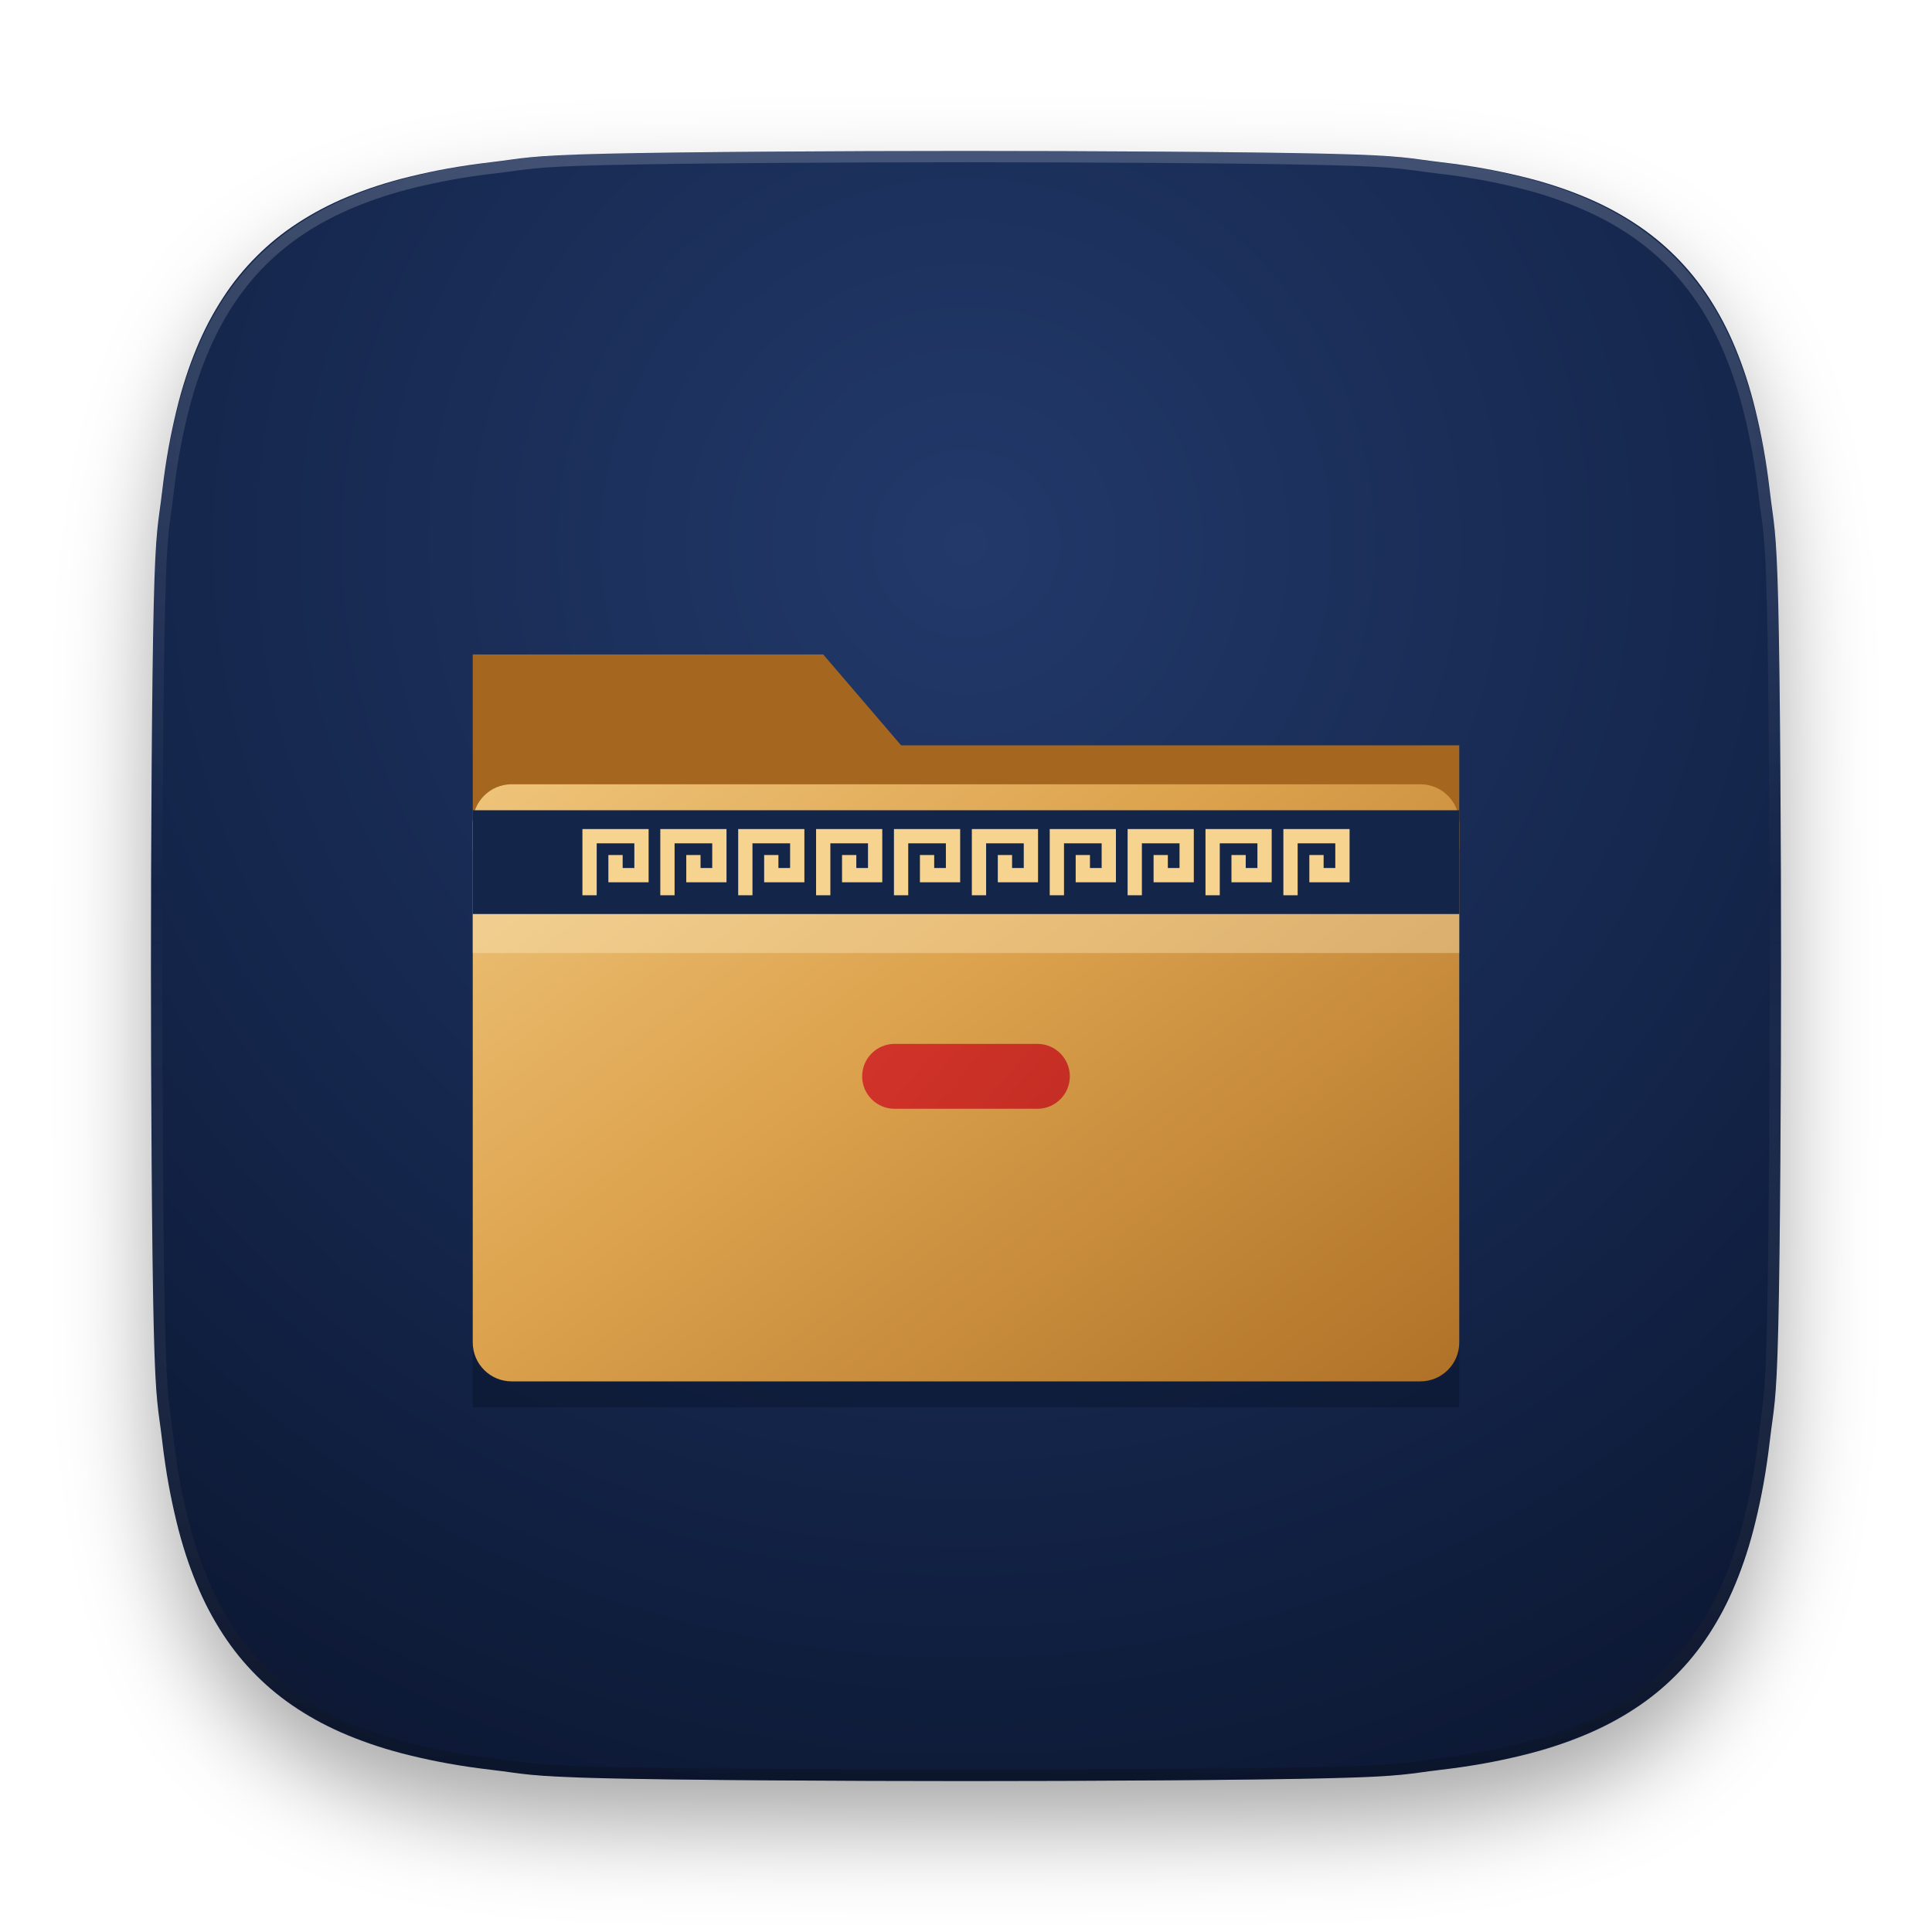
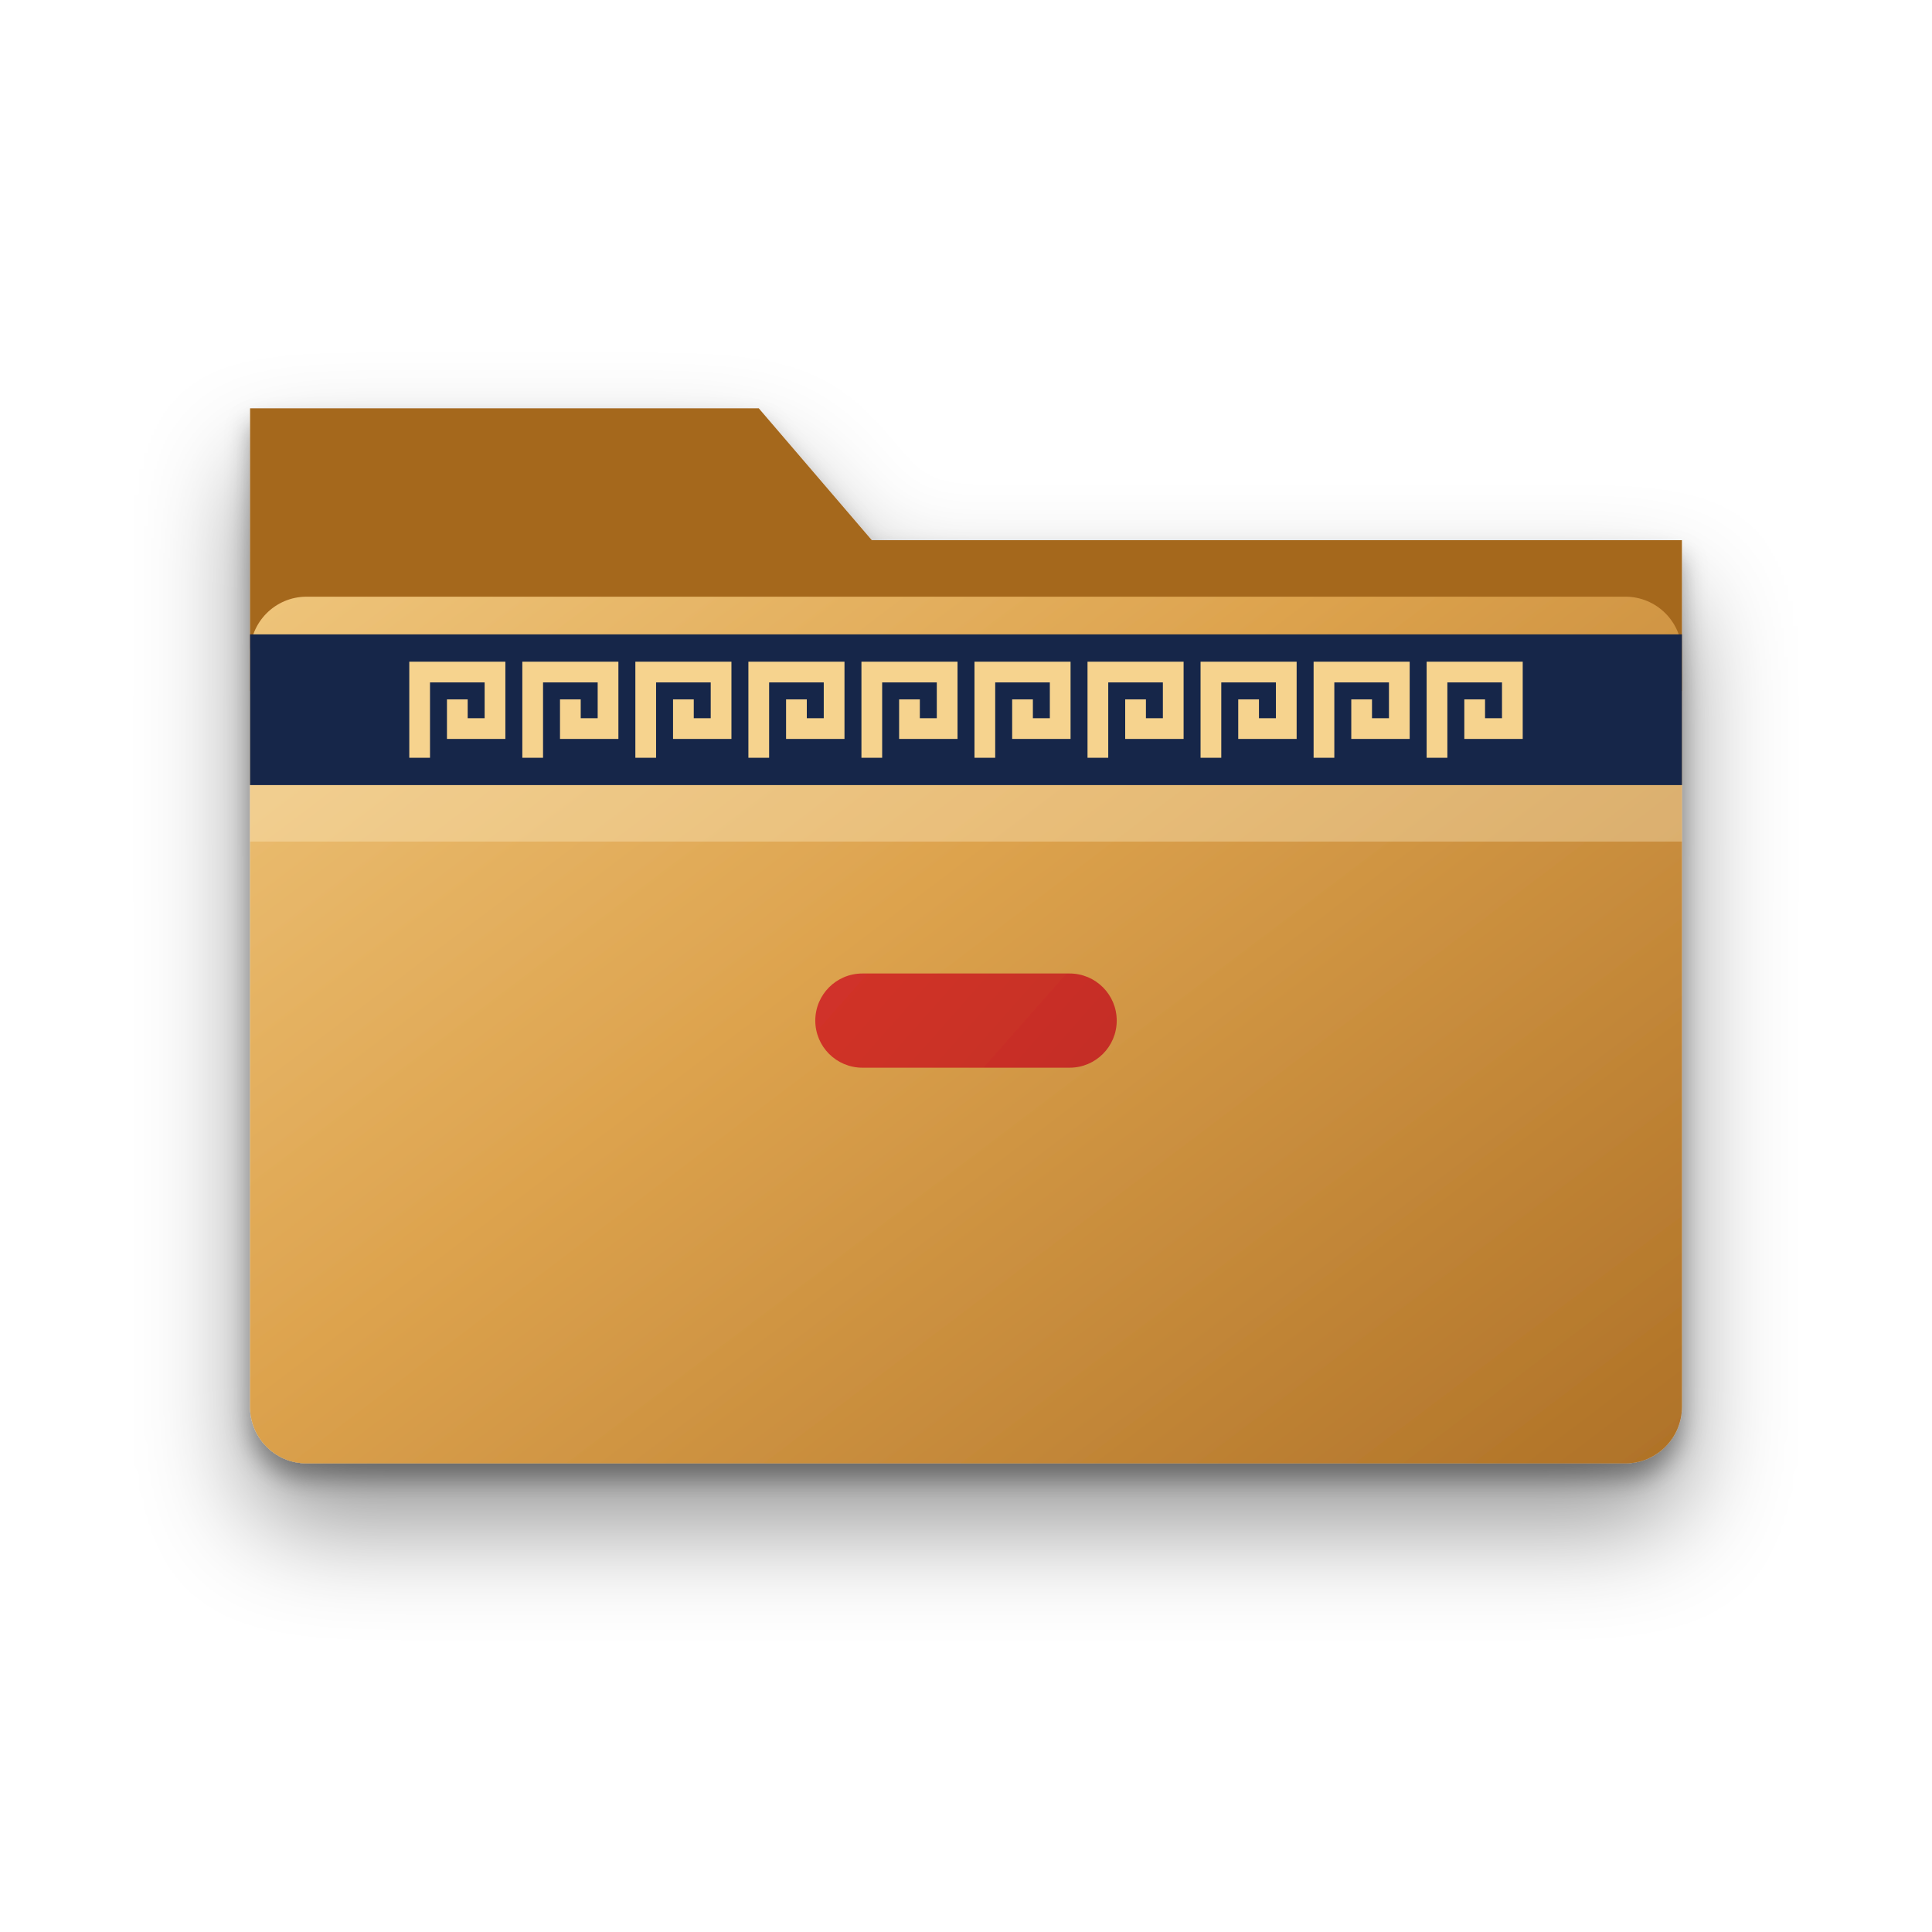
<svg xmlns="http://www.w3.org/2000/svg" viewBox="0 0 256 256" width="256" height="256">
  <defs>
    <linearGradient id="il-bronze" x1="58" y1="58" x2="188" y2="230" gradientUnits="userSpaceOnUse">
      <stop offset="0" stop-color="#F6D38E" />
      <stop offset="0.45" stop-color="#DDA34E" />
      <stop offset="1" stop-color="#A5671F" />
    </linearGradient>
    <linearGradient id="il-crest" x1="48" y1="34" x2="218" y2="184" gradientUnits="userSpaceOnUse">
      <stop offset="0" stop-color="#EE5442" />
      <stop offset="0.55" stop-color="#CF3228" />
      <stop offset="1" stop-color="#9E1F18" />
    </linearGradient>
-     <radialGradient id="il-navy" cx="128" cy="72" r="190" gradientUnits="userSpaceOnUse">
-       <stop offset="0" stop-color="#22396A" />
-       <stop offset="0.6" stop-color="#14254A" />
-       <stop offset="1" stop-color="#0B1630" />
-     </radialGradient>
-     <linearGradient id="il-rim" x1="0" y1="20" x2="0" y2="236" gradientUnits="userSpaceOnUse">
-       <stop offset="0" stop-color="#FFFFFF" stop-opacity="0.18" />
-       <stop offset="0.45" stop-color="#FFFFFF" stop-opacity="0" />
-       <stop offset="1" stop-color="#000000" stop-opacity="0.22" />
-     </linearGradient>
-     <filter id="il-shadow" x="-25%" y="-10%" width="150%" height="155%">
-       <feGaussianBlur in="SourceAlpha" stdDeviation="6" />
-       <feOffset dx="0" dy="6" />
-       <feComponentTransfer>
-         <feFuncA type="linear" slope="0.34" />
+     <filter id="il-drop" filterUnits="userSpaceOnUse" x="-20" y="-20" width="296" height="300">
+       <feGaussianBlur in="SourceAlpha" stdDeviation="7" result="b1" />
+       <feOffset in="b1" dy="8" result="o1" />
+       <feComponentTransfer in="o1" result="s1">
+         <feFuncA type="linear" slope="0.42" />
      </feComponentTransfer>
+       <feGaussianBlur in="SourceAlpha" stdDeviation="1.6" result="b2" />
+       <feOffset in="b2" dy="2" result="o2" />
+       <feComponentTransfer in="o2" result="s2">
+         <feFuncA type="linear" slope="0.35" />
+       </feComponentTransfer>
+       <feMerge>
+         <feMergeNode in="s1" />
+         <feMergeNode in="s2" />
+         <feMergeNode in="SourceGraphic" />
+       </feMerge>
    </filter>
-     <clipPath id="il-tile">
-       <path d="M236 128 C236 143.94 235.88 165.35 235.63 175.83 C235.38 186.31 235.01 186.61 234.51 190.9 C234.01 195.18 233.39 198.39 232.63 201.55 C231.87 204.7 230.99 207.35 229.96 209.85 C228.93 212.35 227.77 214.52 226.45 216.55 C225.13 218.58 223.67 220.37 222.02 222.02 C220.37 223.67 218.58 225.13 216.55 226.45 C214.52 227.77 212.35 228.93 209.85 229.96 C207.35 230.99 204.7 231.87 201.55 232.63 C198.39 233.39 195.18 234.01 190.9 234.51 C186.61 235.01 186.31 235.38 175.83 235.63 C165.35 235.88 143.94 236 128 236 C112.06 236 90.65 235.88 80.17 235.63 C69.69 235.38 69.39 235.01 65.1 234.51 C60.82 234.01 57.61 233.39 54.45 232.63 C51.3 231.87 48.65 230.99 46.15 229.96 C43.65 228.93 41.48 227.77 39.45 226.45 C37.42 225.13 35.63 223.67 33.98 222.02 C32.33 220.37 30.87 218.58 29.55 216.55 C28.23 214.52 27.07 212.35 26.04 209.85 C25.01 207.35 24.13 204.7 23.37 201.55 C22.61 198.39 21.99 195.18 21.49 190.9 C20.99 186.61 20.62 186.31 20.37 175.83 C20.12 165.35 20 143.94 20 128 C20 112.06 20.12 90.65 20.37 80.17 C20.62 69.69 20.99 69.39 21.49 65.1 C21.99 60.82 22.61 57.61 23.37 54.45 C24.13 51.3 25.01 48.65 26.04 46.15 C27.07 43.65 28.23 41.48 29.55 39.45 C30.87 37.42 32.33 35.63 33.98 33.98 C35.63 32.33 37.42 30.87 39.45 29.55 C41.48 28.23 43.65 27.07 46.15 26.04 C48.65 25.01 51.3 24.13 54.45 23.37 C57.61 22.61 60.82 21.99 65.1 21.49 C69.39 20.99 69.69 20.62 80.17 20.37 C90.65 20.12 112.06 20 128 20 C143.94 20 165.35 20.12 175.83 20.37 C186.31 20.62 186.61 20.99 190.9 21.49 C195.18 21.99 198.39 22.61 201.55 23.37 C204.7 24.13 207.35 25.01 209.85 26.04 C212.35 27.07 214.52 28.23 216.55 29.55 C218.58 30.87 220.37 32.33 222.02 33.98 C223.67 35.63 225.13 37.42 226.45 39.45 C227.77 41.48 228.93 43.65 229.96 46.15 C230.99 48.65 231.87 51.3 232.63 54.45 C233.39 57.61 234.01 60.82 234.51 65.1 C235.01 69.39 235.38 69.69 235.63 80.17 C235.88 90.65 236 112.06 236 128 Z" />
-     </clipPath>
  </defs>
-   <path fill="#0B1630" filter="url(#il-shadow)" d="M236 128 C236 143.94 235.88 165.35 235.63 175.83 C235.38 186.31 235.01 186.61 234.51 190.9 C234.01 195.18 233.39 198.39 232.63 201.55 C231.87 204.7 230.99 207.35 229.96 209.85 C228.93 212.35 227.77 214.52 226.45 216.55 C225.13 218.58 223.67 220.37 222.02 222.02 C220.37 223.67 218.58 225.13 216.55 226.45 C214.52 227.77 212.35 228.93 209.85 229.96 C207.35 230.99 204.7 231.87 201.55 232.63 C198.39 233.39 195.18 234.01 190.9 234.51 C186.61 235.01 186.31 235.38 175.83 235.63 C165.35 235.88 143.94 236 128 236 C112.06 236 90.65 235.88 80.17 235.63 C69.69 235.38 69.39 235.01 65.1 234.51 C60.82 234.01 57.61 233.39 54.45 232.63 C51.3 231.87 48.65 230.99 46.15 229.96 C43.65 228.93 41.48 227.77 39.45 226.45 C37.42 225.13 35.63 223.67 33.98 222.02 C32.33 220.37 30.87 218.58 29.55 216.55 C28.23 214.52 27.07 212.35 26.04 209.85 C25.01 207.35 24.13 204.7 23.37 201.55 C22.61 198.39 21.99 195.18 21.49 190.9 C20.99 186.61 20.62 186.31 20.37 175.83 C20.12 165.35 20 143.94 20 128 C20 112.06 20.12 90.65 20.37 80.17 C20.62 69.69 20.99 69.39 21.49 65.1 C21.99 60.82 22.61 57.61 23.37 54.45 C24.13 51.3 25.01 48.65 26.04 46.15 C27.07 43.65 28.23 41.48 29.55 39.45 C30.87 37.42 32.33 35.63 33.98 33.98 C35.63 32.33 37.42 30.87 39.45 29.55 C41.48 28.23 43.65 27.07 46.15 26.04 C48.65 25.01 51.3 24.13 54.45 23.37 C57.61 22.61 60.82 21.99 65.1 21.49 C69.39 20.99 69.69 20.62 80.17 20.37 C90.65 20.12 112.06 20 128 20 C143.94 20 165.35 20.12 175.83 20.37 C186.31 20.62 186.61 20.99 190.9 21.49 C195.18 21.99 198.39 22.61 201.55 23.37 C204.7 24.13 207.35 25.01 209.85 26.04 C212.35 27.07 214.52 28.23 216.55 29.55 C218.58 30.87 220.37 32.33 222.02 33.98 C223.67 35.63 225.13 37.42 226.45 39.45 C227.77 41.48 228.93 43.65 229.96 46.15 C230.99 48.65 231.87 51.3 232.63 54.45 C233.39 57.61 234.01 60.82 234.51 65.1 C235.01 69.39 235.38 69.69 235.63 80.17 C235.88 90.65 236 112.06 236 128 Z" />
-   <path fill="url(#il-navy)" d="M236 128 C236 143.94 235.88 165.35 235.63 175.83 C235.38 186.31 235.01 186.61 234.51 190.9 C234.01 195.18 233.39 198.39 232.63 201.55 C231.87 204.7 230.99 207.35 229.96 209.85 C228.93 212.35 227.77 214.52 226.45 216.55 C225.13 218.58 223.67 220.37 222.02 222.02 C220.37 223.67 218.58 225.13 216.55 226.45 C214.52 227.77 212.35 228.93 209.85 229.96 C207.35 230.99 204.7 231.87 201.55 232.63 C198.39 233.39 195.18 234.01 190.9 234.51 C186.61 235.01 186.31 235.38 175.83 235.63 C165.35 235.88 143.94 236 128 236 C112.06 236 90.65 235.88 80.17 235.63 C69.69 235.38 69.39 235.01 65.1 234.51 C60.82 234.01 57.61 233.39 54.45 232.63 C51.3 231.87 48.65 230.99 46.15 229.96 C43.65 228.93 41.48 227.77 39.45 226.45 C37.42 225.13 35.63 223.67 33.98 222.02 C32.33 220.37 30.87 218.58 29.55 216.55 C28.23 214.52 27.07 212.35 26.04 209.85 C25.01 207.35 24.13 204.7 23.37 201.55 C22.61 198.39 21.99 195.18 21.49 190.9 C20.99 186.61 20.62 186.31 20.37 175.83 C20.12 165.35 20 143.94 20 128 C20 112.06 20.12 90.65 20.37 80.17 C20.62 69.69 20.99 69.39 21.49 65.1 C21.99 60.82 22.61 57.61 23.37 54.45 C24.13 51.3 25.01 48.65 26.04 46.15 C27.07 43.65 28.23 41.48 29.55 39.45 C30.87 37.42 32.33 35.63 33.98 33.98 C35.63 32.33 37.42 30.87 39.45 29.55 C41.48 28.23 43.65 27.07 46.15 26.04 C48.65 25.01 51.3 24.13 54.45 23.37 C57.61 22.61 60.82 21.99 65.1 21.49 C69.39 20.99 69.69 20.62 80.17 20.37 C90.65 20.12 112.06 20 128 20 C143.94 20 165.35 20.12 175.83 20.37 C186.31 20.62 186.61 20.99 190.9 21.49 C195.18 21.99 198.39 22.61 201.55 23.37 C204.7 24.13 207.35 25.01 209.85 26.04 C212.35 27.07 214.52 28.23 216.55 29.55 C218.58 30.87 220.37 32.33 222.02 33.98 C223.67 35.63 225.13 37.42 226.45 39.45 C227.77 41.48 228.93 43.65 229.96 46.15 C230.99 48.65 231.87 51.3 232.63 54.45 C233.39 57.61 234.01 60.82 234.51 65.1 C235.01 69.39 235.38 69.69 235.63 80.17 C235.88 90.65 236 112.06 236 128 Z" />
-   <path fill="none" stroke="url(#il-rim)" stroke-width="1.5" d="M235.25 128 C235.25 143.83 235.13 165.09 234.88 175.5 C234.64 185.91 234.27 186.2 233.77 190.46 C233.28 194.72 232.66 197.9 231.91 201.04 C231.15 204.17 230.28 206.8 229.25 209.28 C228.23 211.76 227.08 213.92 225.77 215.94 C224.45 217.95 223 219.73 221.37 221.37 C219.73 223 217.95 224.45 215.94 225.77 C213.92 227.08 211.76 228.23 209.28 229.25 C206.8 230.28 204.17 231.15 201.04 231.91 C197.9 232.66 194.72 233.28 190.46 233.77 C186.2 234.27 185.91 234.64 175.5 234.88 C165.09 235.13 143.83 235.25 128 235.25 C112.17 235.25 90.91 235.13 80.5 234.88 C70.09 234.64 69.8 234.27 65.54 233.77 C61.28 233.28 58.1 232.66 54.96 231.91 C51.83 231.15 49.2 230.28 46.72 229.25 C44.24 228.23 42.08 227.08 40.06 225.77 C38.05 224.45 36.27 223 34.63 221.37 C33 219.73 31.55 217.95 30.23 215.94 C28.92 213.92 27.77 211.76 26.75 209.28 C25.72 206.8 24.85 204.17 24.09 201.04 C23.34 197.9 22.72 194.72 22.23 190.46 C21.73 186.2 21.36 185.91 21.12 175.5 C20.87 165.09 20.75 143.83 20.75 128 C20.75 112.17 20.87 90.91 21.12 80.5 C21.36 70.09 21.73 69.8 22.23 65.54 C22.72 61.28 23.34 58.1 24.09 54.96 C24.85 51.83 25.72 49.2 26.75 46.72 C27.77 44.24 28.92 42.08 30.23 40.06 C31.55 38.05 33 36.27 34.63 34.63 C36.27 33 38.05 31.55 40.06 30.23 C42.08 28.92 44.24 27.77 46.72 26.75 C49.2 25.72 51.83 24.85 54.96 24.09 C58.1 23.34 61.28 22.72 65.54 22.23 C69.8 21.73 70.09 21.36 80.5 21.12 C90.91 20.87 112.17 20.75 128 20.75 C143.83 20.75 165.09 20.87 175.5 21.12 C185.91 21.36 186.2 21.73 190.46 22.23 C194.72 22.72 197.9 23.34 201.04 24.09 C204.17 24.85 206.8 25.72 209.28 26.75 C211.76 27.77 213.92 28.92 215.94 30.23 C217.95 31.55 219.73 33 221.37 34.63 C223 36.27 224.45 38.05 225.77 40.06 C227.08 42.08 228.23 44.24 229.25 46.72 C230.28 49.2 231.15 51.83 231.91 54.96 C232.66 58.1 233.28 61.28 233.77 65.54 C234.27 69.8 234.64 70.09 234.88 80.5 C235.13 90.91 235.25 112.17 235.25 128 Z" />
-   <g clip-path="url(#il-tile)">
-     <g transform="translate(128 128) scale(0.86) translate(-128 -128)">
-       <path fill="#040A1A" opacity="0.3" transform="translate(0 4)" d="M52 84 H108 L120 98 H204 V192 H52 Z" />
+   <g filter="url(#il-drop)">
+     <g transform="translate(128 124) scale(1.2482) translate(-128.00 -136.00)">
      <path fill="#A5671F" d="M52 80 H106 L118 94 H204 V110 H52 Z" />
      <rect x="52" y="100" width="152" height="92" rx="6" fill="url(#il-bronze)" />
      <rect x="52" y="104" width="152" height="16" fill="#14254A" />
      <path fill="none" stroke="#F6D38E" stroke-width="2.2" stroke-linecap="square" d=" M70 116 V108 H78 V114 H74 V112 M82 116 V108 H90 V114 H86 V112 M94 116 V108 H102 V114 H98 V112 M106 116 V108 H114 V114 H110 V112 M118 116 V108 H126 V114 H122 V112 M130 116 V108 H138 V114 H134 V112 M142 116 V108 H150 V114 H146 V112 M154 116 V108 H162 V114 H158 V112 M166 116 V108 H174 V114 H170 V112 M178 116 V108 H186 V114 H182 V112" />
      <rect x="112" y="140" width="32" height="10" rx="5" fill="url(#il-crest)" />
      <path fill="#FFF1CC" opacity="0.35" d="M52 120 H204 V126 H52 Z" />
    </g>
  </g>
</svg>
